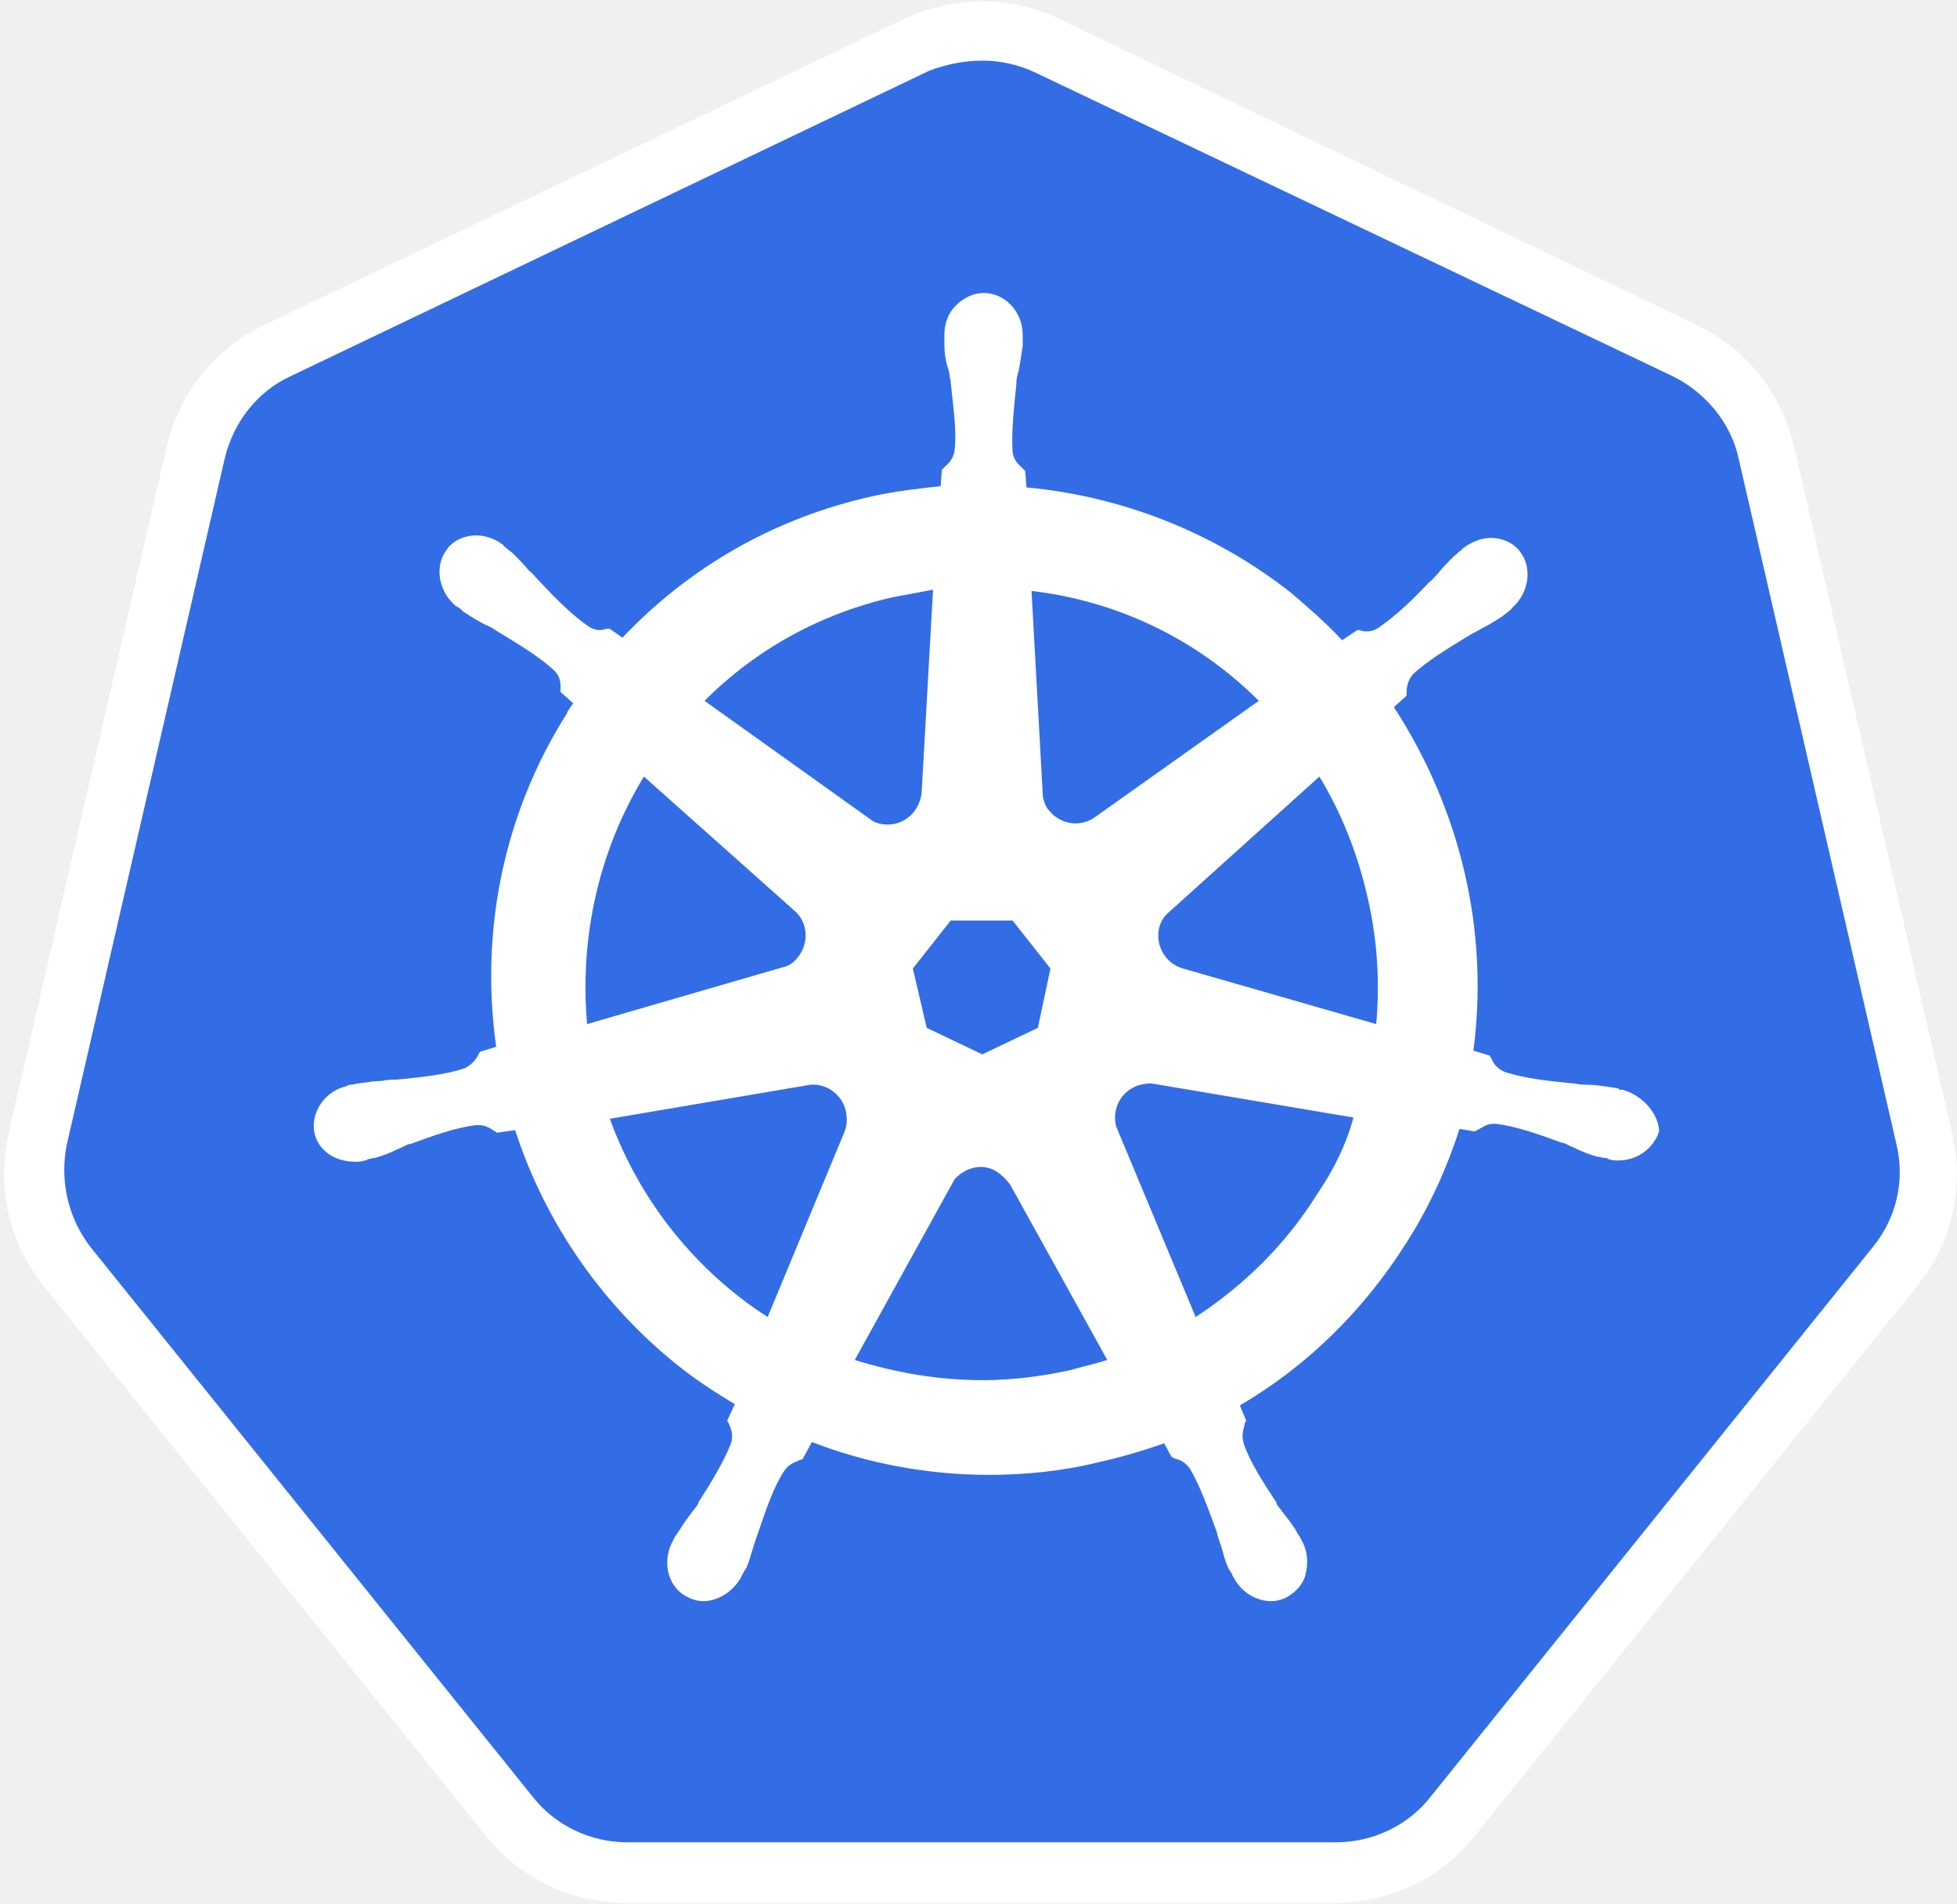
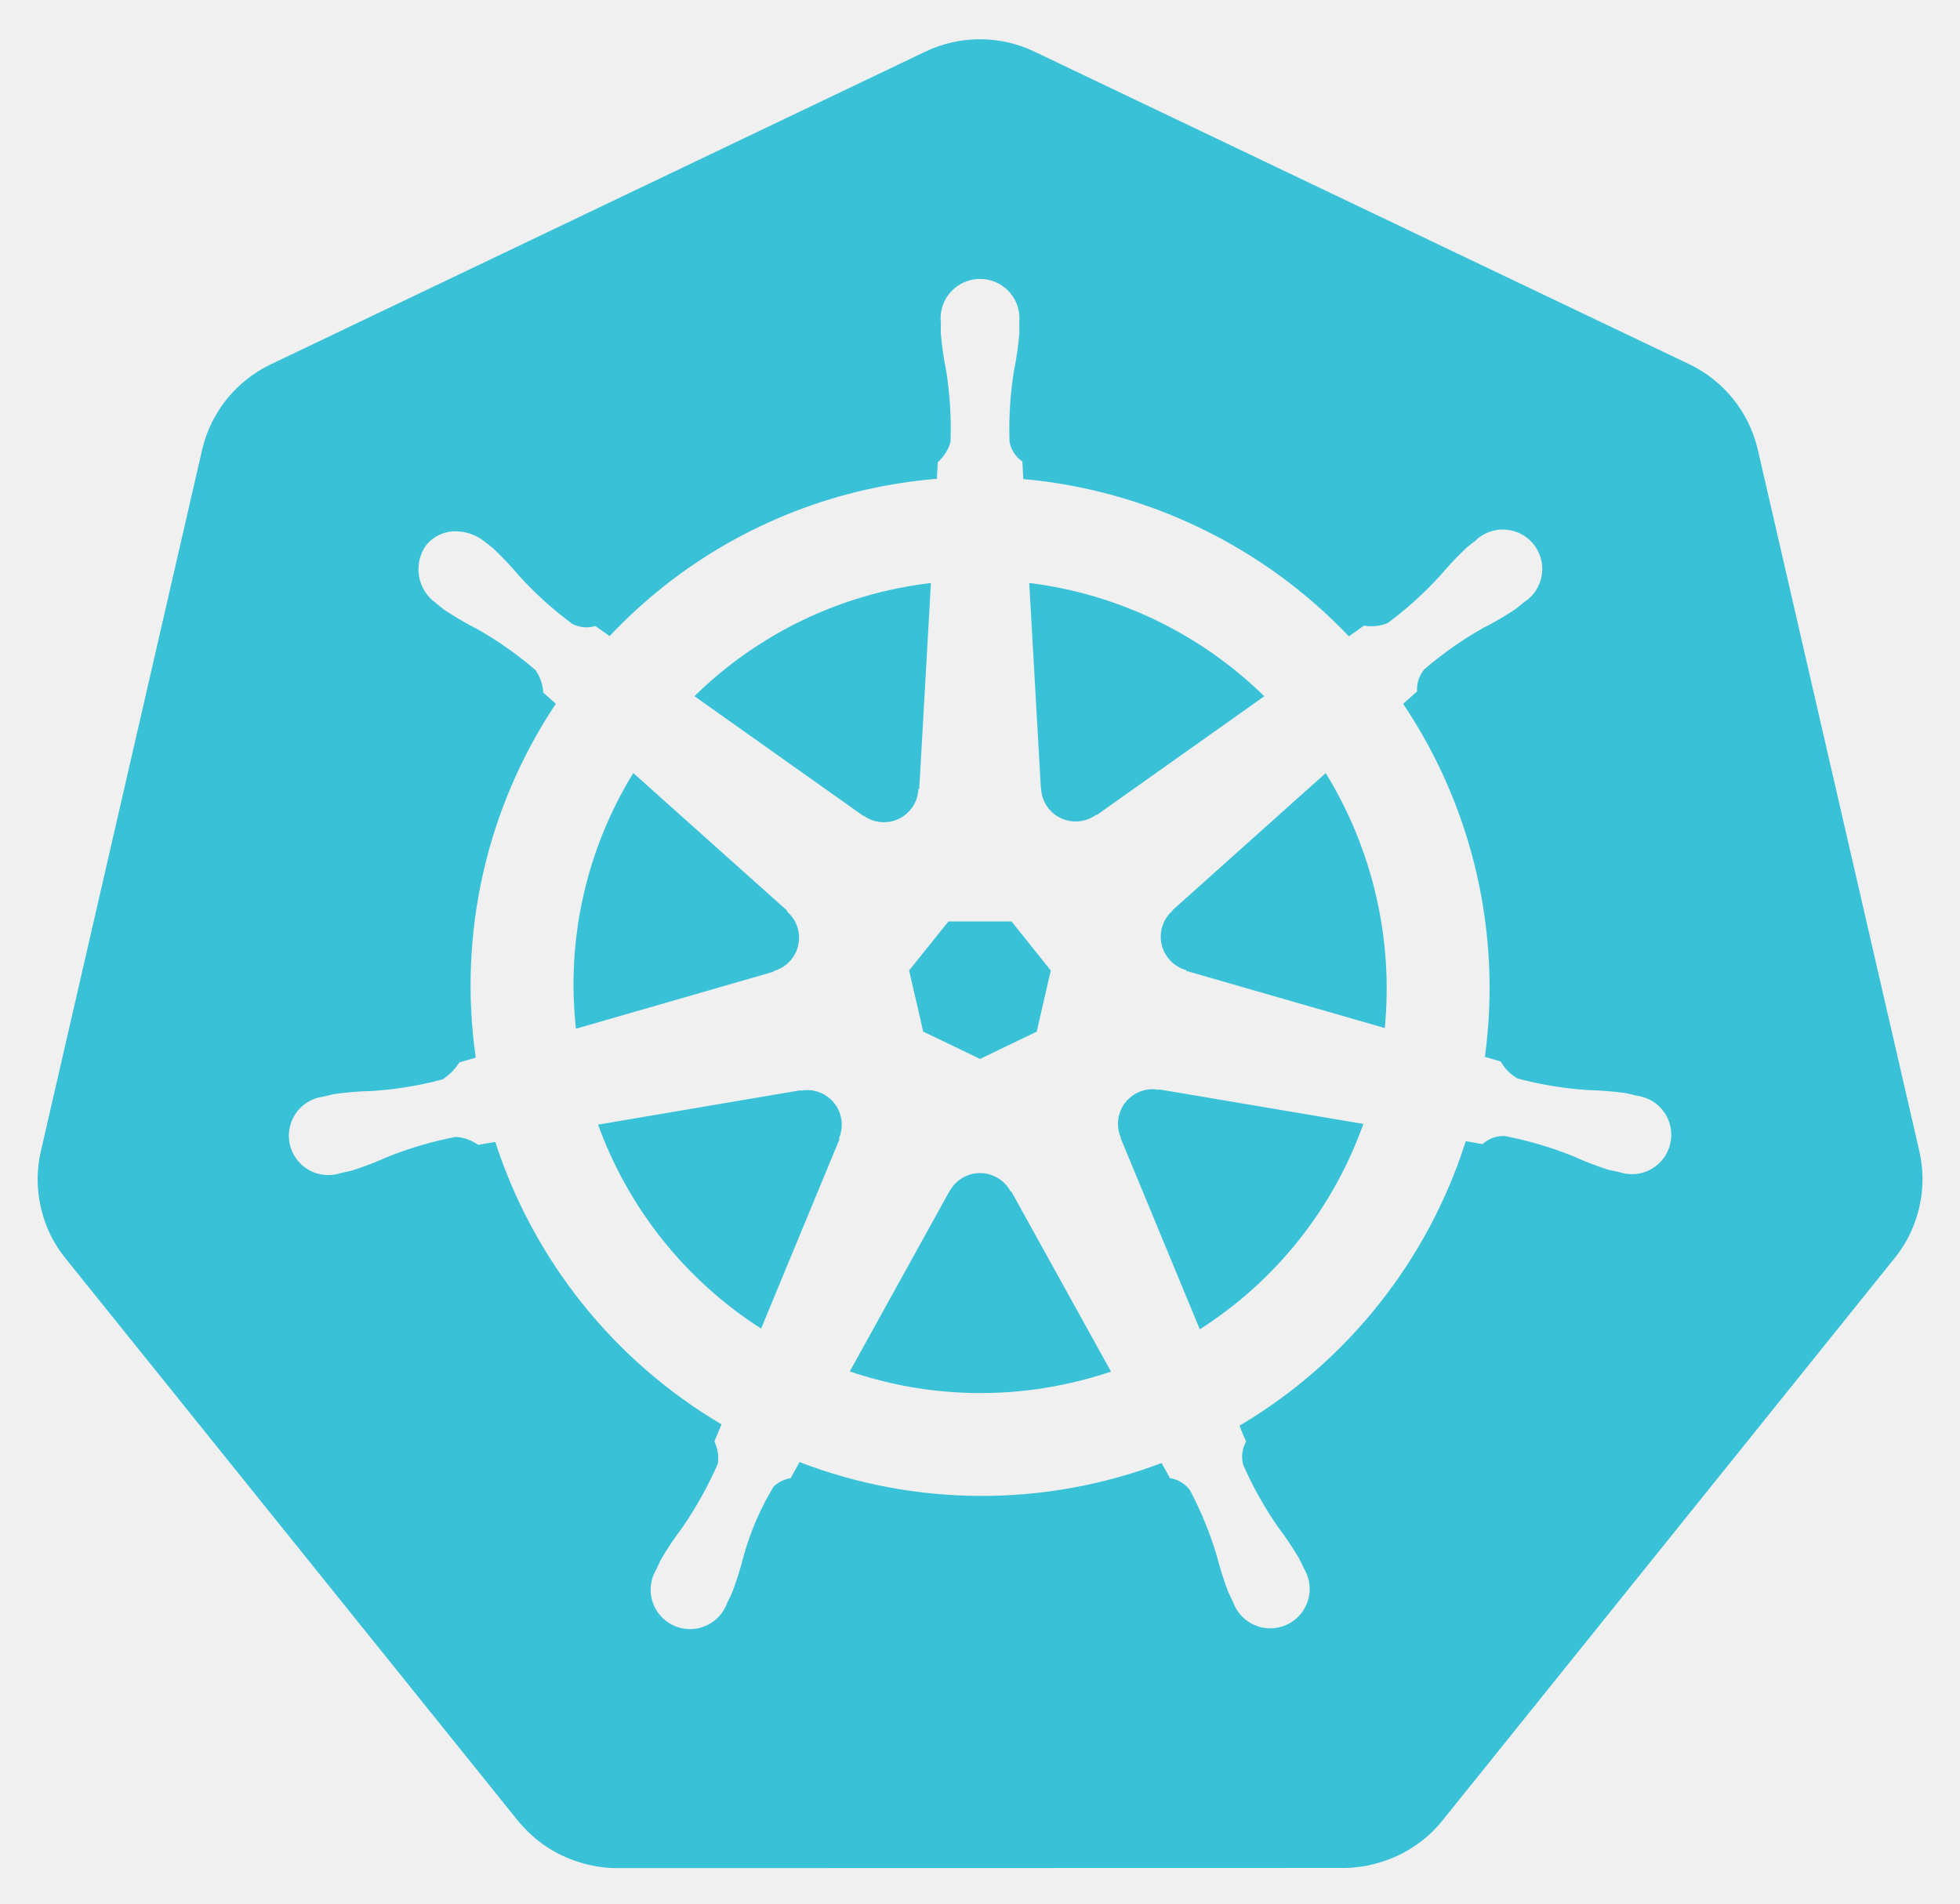
- <svg xmlns="http://www.w3.org/2000/svg" width="256px" height="249px" viewBox="0 0 256 249" version="1.1" preserveAspectRatio="xMidYMid">
-   <g>
-     <path d="M82.085,244.934 C76.139,244.934 70.524,242.292 66.725,237.502 L8.919,165.657 C5.12,160.867 3.634,154.756 5.12,148.81 L25.765,59.128 C27.086,53.182 31.05,48.392 36.501,45.75 L120.072,5.781 C122.715,4.459 125.688,3.799 128.661,3.799 C131.634,3.799 134.606,4.459 137.249,5.781 L220.821,45.585 C226.271,48.227 230.235,53.017 231.556,58.963 L252.201,148.645 C253.523,154.591 252.201,160.702 248.403,165.492 L190.596,237.337 C186.797,241.961 181.182,244.769 175.236,244.769 L82.085,244.934 L82.085,244.934 Z" fill="#326DE6" />
-     <path d="M128.495,7.928 C130.808,7.928 133.12,8.423 135.267,9.414 L218.839,49.218 C223.133,51.365 226.436,55.329 227.427,59.954 L248.072,149.636 C249.228,154.426 248.072,159.381 244.934,163.179 L187.128,235.025 C184.155,238.823 179.53,240.97 174.741,240.97 L82.085,240.97 C77.295,240.97 72.671,238.823 69.698,235.025 L11.892,163.179 C8.919,159.381 7.763,154.426 8.754,149.636 L29.399,59.954 C30.555,55.164 33.693,51.2 37.987,49.218 L121.559,9.249 C123.706,8.423 126.183,7.928 128.495,7.928 L128.495,7.928 Z M128.495,0.165 L128.495,0.165 C125.027,0.165 121.559,0.991 118.255,2.477 L34.684,42.446 C28.077,45.585 23.453,51.365 21.801,58.467 L1.156,148.15 C-0.495,155.252 1.156,162.519 5.781,168.299 L63.587,240.145 C68.046,245.76 74.818,248.898 81.92,248.898 L174.575,248.898 C181.677,248.898 188.449,245.76 192.908,240.145 L250.715,168.299 C255.339,162.684 256.991,155.252 255.339,148.15 L234.694,58.467 C233.043,51.365 228.418,45.585 221.812,42.446 L138.57,2.477 C135.432,0.991 131.964,0.165 128.495,0.165 L128.495,0.165 L128.495,0.165 Z" fill="#FFFFFF" />
-     <path d="M212.232,142.534 L212.232,142.534 L212.232,142.534 C212.067,142.534 212.067,142.534 212.232,142.534 L212.067,142.534 C211.902,142.534 211.737,142.534 211.737,142.369 C211.406,142.369 211.076,142.204 210.746,142.204 C209.59,142.039 208.599,141.874 207.608,141.874 C207.112,141.874 206.617,141.874 205.956,141.708 L205.791,141.708 C202.323,141.378 199.515,141.048 196.872,140.222 C195.716,139.726 195.386,139.066 195.055,138.405 C195.055,138.24 194.89,138.24 194.89,138.075 L194.89,138.075 L192.743,137.414 C193.734,129.817 193.404,121.889 191.587,114.126 C189.77,106.364 186.632,99.097 182.338,92.49 L183.99,91.004 L183.99,90.674 C183.99,89.848 184.155,89.022 184.815,88.196 C186.797,86.379 189.275,84.893 192.248,83.076 L192.248,83.076 C192.743,82.746 193.239,82.581 193.734,82.25 C194.725,81.755 195.551,81.259 196.542,80.599 C196.707,80.434 197.037,80.268 197.368,79.938 C197.533,79.773 197.698,79.773 197.698,79.608 L197.698,79.608 C200.01,77.626 200.506,74.323 198.854,72.175 C198.028,71.019 196.542,70.359 195.055,70.359 C193.734,70.359 192.578,70.854 191.422,71.68 L191.422,71.68 L191.422,71.68 C191.257,71.845 191.257,71.845 191.092,72.01 C190.761,72.175 190.596,72.506 190.266,72.671 C189.44,73.497 188.779,74.157 188.119,74.983 C187.788,75.314 187.458,75.809 186.963,76.139 L186.963,76.139 C184.65,78.617 182.503,80.599 180.356,82.085 C179.861,82.415 179.365,82.581 178.87,82.581 C178.539,82.581 178.209,82.581 177.879,82.415 L177.548,82.415 L177.548,82.415 L175.566,83.737 C173.419,81.425 171.107,79.443 168.795,77.461 C158.885,69.698 146.828,64.908 134.276,63.752 L134.111,61.605 C133.946,61.44 133.946,61.44 133.781,61.275 C133.285,60.779 132.625,60.284 132.459,59.128 C132.294,56.485 132.625,53.512 132.955,50.209 L132.955,50.044 C132.955,49.548 133.12,48.888 133.285,48.392 C133.45,47.401 133.615,46.41 133.781,45.254 L133.781,44.263 L133.781,43.768 L133.781,43.768 L133.781,43.768 C133.781,40.795 131.468,38.317 128.661,38.317 C127.339,38.317 126.018,38.978 125.027,39.969 C124.036,40.96 123.541,42.281 123.541,43.768 L123.541,43.768 L123.541,43.768 L123.541,44.098 L123.541,45.089 C123.541,46.245 123.706,47.236 124.036,48.227 C124.201,48.723 124.201,49.218 124.366,49.879 L124.366,50.044 C124.697,53.347 125.192,56.32 124.862,58.963 C124.697,60.119 124.036,60.614 123.541,61.11 C123.375,61.275 123.375,61.275 123.21,61.44 L123.21,61.44 L123.045,63.587 C120.072,63.917 117.099,64.248 114.126,64.908 C101.409,67.716 90.178,74.157 81.425,83.406 L79.773,82.25 L79.443,82.25 C79.112,82.25 78.782,82.415 78.452,82.415 C77.956,82.415 77.461,82.25 76.965,81.92 C74.818,80.434 72.671,78.286 70.359,75.809 L70.359,75.809 C70.028,75.479 69.698,74.983 69.203,74.653 C68.542,73.827 67.881,73.166 67.055,72.341 C66.89,72.175 66.56,72.01 66.23,71.68 C66.065,71.515 65.899,71.515 65.899,71.35 L65.899,71.35 C64.908,70.524 63.587,70.028 62.266,70.028 C60.779,70.028 59.293,70.689 58.467,71.845 C56.815,73.992 57.311,77.295 59.623,79.277 L59.623,79.277 L59.623,79.277 C59.788,79.277 59.788,79.443 59.954,79.443 C60.284,79.608 60.449,79.938 60.779,80.103 C61.77,80.764 62.596,81.259 63.587,81.755 C64.083,81.92 64.578,82.25 65.074,82.581 L65.074,82.581 C68.046,84.397 70.524,85.884 72.506,87.701 C73.332,88.526 73.332,89.352 73.332,90.178 L73.332,90.508 L73.332,90.508 L74.983,91.995 C74.653,92.49 74.323,92.821 74.157,93.316 C65.899,106.364 62.761,121.724 64.908,136.919 L62.761,137.579 C62.761,137.745 62.596,137.745 62.596,137.91 C62.266,138.57 61.77,139.231 60.779,139.726 C58.302,140.552 55.329,140.883 51.861,141.213 L51.695,141.213 C51.2,141.213 50.539,141.213 50.044,141.378 C49.053,141.378 48.062,141.543 46.906,141.708 C46.575,141.708 46.245,141.874 45.915,141.874 C45.75,141.874 45.585,141.874 45.419,142.039 L45.419,142.039 L45.419,142.039 C42.446,142.699 40.63,145.507 41.125,148.15 C41.621,150.462 43.768,151.948 46.41,151.948 C46.906,151.948 47.236,151.948 47.732,151.783 L47.732,151.783 L47.732,151.783 C47.897,151.783 48.062,151.783 48.062,151.618 C48.392,151.618 48.723,151.453 49.053,151.453 C50.209,151.123 51.035,150.792 52.026,150.297 C52.521,150.132 53.017,149.801 53.512,149.636 L53.677,149.636 C56.815,148.48 59.623,147.489 62.266,147.159 L62.596,147.159 C63.587,147.159 64.248,147.654 64.743,147.985 C64.908,147.985 64.908,148.15 65.074,148.15 L65.074,148.15 L67.386,147.819 C71.35,160.041 78.947,170.942 89.022,178.87 C91.334,180.686 93.646,182.173 96.124,183.659 L95.133,185.806 C95.133,185.972 95.298,185.972 95.298,186.137 C95.628,186.797 95.959,187.623 95.628,188.779 C94.637,191.257 93.151,193.734 91.334,196.542 L91.334,196.707 C91.004,197.203 90.674,197.533 90.343,198.028 C89.683,198.854 89.187,199.68 88.526,200.671 C88.361,200.836 88.196,201.166 88.031,201.497 C88.031,201.662 87.866,201.827 87.866,201.827 L87.866,201.827 L87.866,201.827 C86.545,204.635 87.535,207.773 90.013,208.929 C90.674,209.259 91.334,209.425 91.995,209.425 C93.977,209.425 95.959,208.103 96.95,206.286 L96.95,206.286 L96.95,206.286 C96.95,206.121 97.115,205.956 97.115,205.956 C97.28,205.626 97.445,205.295 97.61,205.13 C98.106,203.974 98.271,203.148 98.601,202.157 C98.766,201.662 98.932,201.166 99.097,200.671 L99.097,200.671 C100.253,197.368 101.079,194.725 102.565,192.413 C103.226,191.422 104.052,191.257 104.712,190.926 C104.877,190.926 104.877,190.926 105.043,190.761 L105.043,190.761 L106.199,188.614 C113.466,191.422 121.394,192.908 129.321,192.908 C134.111,192.908 139.066,192.413 143.69,191.257 C146.663,190.596 149.471,189.77 152.279,188.779 L153.27,190.596 C153.435,190.596 153.435,190.596 153.6,190.761 C154.426,190.926 155.086,191.257 155.747,192.248 C157.068,194.56 158.059,197.368 159.215,200.506 L159.215,200.671 C159.381,201.166 159.546,201.662 159.711,202.157 C160.041,203.148 160.206,204.139 160.702,205.13 C160.867,205.461 161.032,205.626 161.197,205.956 C161.197,206.121 161.363,206.286 161.363,206.286 L161.363,206.286 L161.363,206.286 C162.354,208.268 164.335,209.425 166.317,209.425 C166.978,209.425 167.639,209.259 168.299,208.929 C169.455,208.268 170.446,207.277 170.777,205.956 C171.107,204.635 171.107,203.148 170.446,201.827 L170.446,201.827 L170.446,201.827 C170.446,201.662 170.281,201.662 170.281,201.497 C170.116,201.166 169.951,200.836 169.786,200.671 C169.29,199.68 168.63,198.854 167.969,198.028 C167.639,197.533 167.308,197.203 166.978,196.707 L166.978,196.542 C165.161,193.734 163.51,191.257 162.684,188.779 C162.354,187.623 162.684,186.963 162.849,186.137 C162.849,185.972 163.014,185.972 163.014,185.806 L163.014,185.806 L162.188,183.825 C170.942,178.705 178.374,171.437 183.99,162.519 C186.963,157.894 189.275,152.774 190.926,147.654 L192.908,147.985 C193.074,147.985 193.074,147.819 193.239,147.819 C193.899,147.489 194.395,146.994 195.386,146.994 L195.716,146.994 C198.359,147.324 201.166,148.315 204.305,149.471 L204.47,149.471 C204.965,149.636 205.461,149.966 205.956,150.132 C206.947,150.627 207.773,150.957 208.929,151.288 C209.259,151.288 209.59,151.453 209.92,151.453 C210.085,151.453 210.25,151.453 210.415,151.618 L210.415,151.618 C210.911,151.783 211.241,151.783 211.737,151.783 C214.214,151.783 216.361,150.132 217.022,147.985 C217.022,146.003 215.205,143.36 212.232,142.534 L212.232,142.534 Z M135.763,134.441 L128.495,137.91 L121.228,134.441 L119.412,126.679 L124.366,120.403 L132.459,120.403 L137.414,126.679 L135.763,134.441 L135.763,134.441 Z M178.87,117.265 C180.191,122.88 180.521,128.495 180.026,133.946 L154.756,126.679 C152.444,126.018 151.123,123.706 151.618,121.394 C151.783,120.733 152.114,120.072 152.609,119.577 L172.594,101.574 C175.401,106.199 177.548,111.484 178.87,117.265 L178.87,117.265 Z M164.666,91.665 L143.03,107.025 C141.213,108.181 138.735,107.85 137.249,106.034 C136.754,105.538 136.588,104.877 136.423,104.217 L134.937,77.295 C146.333,78.617 156.738,83.737 164.666,91.665 L164.666,91.665 Z M116.769,78.121 C118.586,77.791 120.237,77.461 122.054,77.13 L120.568,103.556 C120.403,105.868 118.586,107.85 116.108,107.85 C115.448,107.85 114.622,107.685 114.126,107.355 L92.16,91.665 C98.932,84.893 107.355,80.268 116.769,78.121 L116.769,78.121 Z M84.232,101.574 L103.886,119.081 C105.703,120.568 105.868,123.375 104.382,125.192 C103.886,125.853 103.226,126.348 102.4,126.514 L76.8,133.946 C75.809,122.715 78.286,111.319 84.232,101.574 L84.232,101.574 Z M79.773,146.333 L106.034,141.874 C108.181,141.708 110.163,143.195 110.658,145.342 C110.823,146.333 110.823,147.159 110.493,147.985 L110.493,147.985 L100.418,172.263 C91.169,166.317 83.737,157.234 79.773,146.333 L79.773,146.333 Z M140.057,179.2 C136.258,180.026 132.459,180.521 128.495,180.521 C122.715,180.521 117.099,179.53 111.814,177.879 L124.862,154.261 C126.183,152.774 128.33,152.114 130.147,153.105 C130.973,153.6 131.634,154.261 132.129,154.921 L132.129,154.921 L144.846,177.879 C143.36,178.374 141.708,178.705 140.057,179.2 L140.057,179.2 Z M172.263,156.243 C168.134,162.849 162.684,168.134 156.408,172.263 L146.003,147.324 C145.507,145.342 146.333,143.195 148.315,142.204 C148.975,141.874 149.801,141.708 150.627,141.708 L177.053,146.168 C176.062,149.801 174.41,153.105 172.263,156.243 L172.263,156.243 Z" fill="#FFFFFF" />
-   </g>
+ <svg xmlns="http://www.w3.org/2000/svg" role="img" viewBox="9.70 9.20 210.86 204.86">
+   <defs>
+     <style>.cls-1{fill:#39C2D7}</style>
+   </defs>
+   <path d="M134.358 126.466a3.59 3.59 0 00-.855-.065 3.685 3.685 0 00-1.425.37 3.725 3.725 0 00-1.803 4.825l-.026.037 8.528 20.603a43.53 43.53 0 0017.595-22.102l-21.976-3.714zm-34.194 2.92a3.72 3.72 0 00-3.568-2.894 3.656 3.656 0 00-.733.065l-.037-.045-21.785 3.698a43.695 43.695 0 0017.54 21.946l8.442-20.399-.066-.08a3.683 3.683 0 00.207-2.291zm18.245 8a3.718 3.718 0 00-6.557.008h-.018l-10.713 19.372a43.637 43.637 0 0023.815 1.225q2.197-.5 4.292-1.199l-10.738-19.407zm33.914-45l-16.483 14.753.009.047a3.725 3.725 0 001.46 6.395l.02.089 21.35 6.15a44.278 44.278 0 00-6.356-27.432zM121.7 94.038a3.725 3.725 0 005.913 2.84l.065.028 18.036-12.789a43.85 43.85 0 00-25.287-12.19l1.253 22.105zm-19.1 2.922a3.72 3.72 0 005.904-2.85l.092-.044 1.253-22.139a44.682 44.682 0 00-4.501.775 43.467 43.467 0 00-20.937 11.409l18.154 12.869zm-9.678 16.728a3.72 3.72 0 001.462-6.396l.018-.087-16.574-14.825a43.454 43.454 0 00-6.168 27.511l21.245-6.13zm16.098 6.512l6.114 2.94 6.096-2.933 1.514-6.582-4.219-5.276h-6.79l-4.231 5.268z" class="cls-1" />
+   <path d="M216.208 133.167l-17.422-75.675a13.602 13.602 0 00-7.293-9.073l-70.521-33.67a13.589 13.589 0 00-11.705 0l-70.507 33.688a13.598 13.598 0 00-7.295 9.072l-17.394 75.673a13.315 13.315 0 00-.004 5.81 13.506 13.506 0 00.491 1.718 13.1 13.1 0 001.343 2.726c.239.365.491.72.765 1.064l48.804 60.678c.213.264.448.505.681.75a13.423 13.423 0 002.574 2.133 13.924 13.924 0 003.857 1.677 13.298 13.298 0 003.43.473h.759l77.504-.018a12.993 12.993 0 001.41-.083 13.469 13.469 0 001.989-.378 13.872 13.872 0 001.381-.442c.353-.135.705-.27 1.045-.433a13.941 13.941 0 001.479-.822 13.303 13.303 0 003.237-2.865l1.488-1.85 47.299-58.84a13.185 13.185 0 002.108-3.785 13.67 13.67 0 00.5-1.724 13.282 13.282 0 00-.004-5.809zm-73.147 29.432a14.516 14.516 0 00.703 1.703 3.314 3.314 0 00-.327 2.49 39.372 39.372 0 003.742 6.7 35.06 35.06 0 012.263 3.364c.17.315.392.803.553 1.136a4.24 4.24 0 11-7.63 3.607c-.161-.33-.385-.77-.522-1.082a35.275 35.275 0 01-1.225-3.868 39.305 39.305 0 00-2.896-7.097 3.335 3.335 0 00-2.154-1.307c-.135-.233-.635-1.149-.903-1.623a54.617 54.617 0 01-38.948-.1l-.955 1.731a3.429 3.429 0 00-1.819.886 29.517 29.517 0 00-3.268 7.582 34.899 34.899 0 01-1.218 3.868c-.135.31-.361.744-.522 1.073v.009l-.007.008a4.238 4.238 0 11-7.619-3.616c.159-.335.372-.82.54-1.135a35.177 35.177 0 012.262-3.373 41.228 41.228 0 003.82-6.866 4.188 4.188 0 00-.376-2.387l.768-1.84a54.922 54.922 0 01-24.338-30.387l-1.839.313a4.68 4.68 0 00-2.428-.855 39.524 39.524 0 00-7.356 2.165 35.589 35.589 0 01-3.787 1.45c-.305.084-.745.168-1.093.244-.028.01-.052.022-.08.029a.605.605 0 01-.065.006 4.236 4.236 0 11-1.874-8.224l.061-.015.037-.01c.353-.083.805-.2 1.127-.262a35.27 35.27 0 014.05-.326 39.388 39.388 0 007.564-1.242 5.835 5.835 0 001.814-1.83l1.767-.516a54.613 54.613 0 018.613-38.073l-1.353-1.206a4.688 4.688 0 00-.848-2.436 39.366 39.366 0 00-6.277-4.41 35.25 35.25 0 01-3.499-2.046c-.256-.191-.596-.478-.874-.704l-.063-.044a4.473 4.473 0 01-1.038-6.222 4.066 4.066 0 013.363-1.488 5.03 5.03 0 012.942 1.11c.287.225.68.526.935.745a35.253 35.253 0 012.78 2.95 39.383 39.383 0 005.69 5.142 3.333 3.333 0 002.507.243q.754.55 1.522 1.082a54.289 54.289 0 0127.577-15.754 55.052 55.052 0 017.63-1.173l.1-1.784a4.6 4.6 0 001.37-2.184 39.476 39.476 0 00-.47-7.654 35.466 35.466 0 01-.576-4.014c-.011-.307.006-.731.01-1.081 0-.04-.01-.079-.01-.118a4.242 4.242 0 118.441-.004c0 .37.022.861.009 1.2a35.109 35.109 0 01-.579 4.013 39.533 39.533 0 00-.478 7.656 3.344 3.344 0 001.379 2.11c.015.305.065 1.323.102 1.884a55.309 55.309 0 0135.032 16.927l1.606-1.147a4.69 4.69 0 002.56-.278 39.532 39.532 0 005.69-5.148 35.004 35.004 0 012.787-2.95c.259-.222.65-.52.936-.746a4.242 4.242 0 115.258 6.598c-.283.229-.657.548-.929.75a35.095 35.095 0 01-3.507 2.046 39.495 39.495 0 00-6.277 4.41 3.337 3.337 0 00-.792 2.39c-.235.216-1.06.947-1.497 1.343a54.837 54.837 0 018.792 37.983l1.704.496a4.745 4.745 0 001.82 1.831 39.464 39.464 0 007.568 1.245 35.64 35.64 0 014.046.324c.355.065.868.207 1.23.29a4.236 4.236 0 11-1.878 8.223l-.061-.008c-.028-.007-.054-.022-.083-.029-.348-.076-.785-.152-1.09-.232a35.141 35.141 0 01-3.785-1.462 39.477 39.477 0 00-7.363-2.165 3.337 3.337 0 00-2.362.877q-.9-.171-1.804-.316a54.92 54.92 0 01-24.328 30.605z" class="cls-1" />
</svg>
